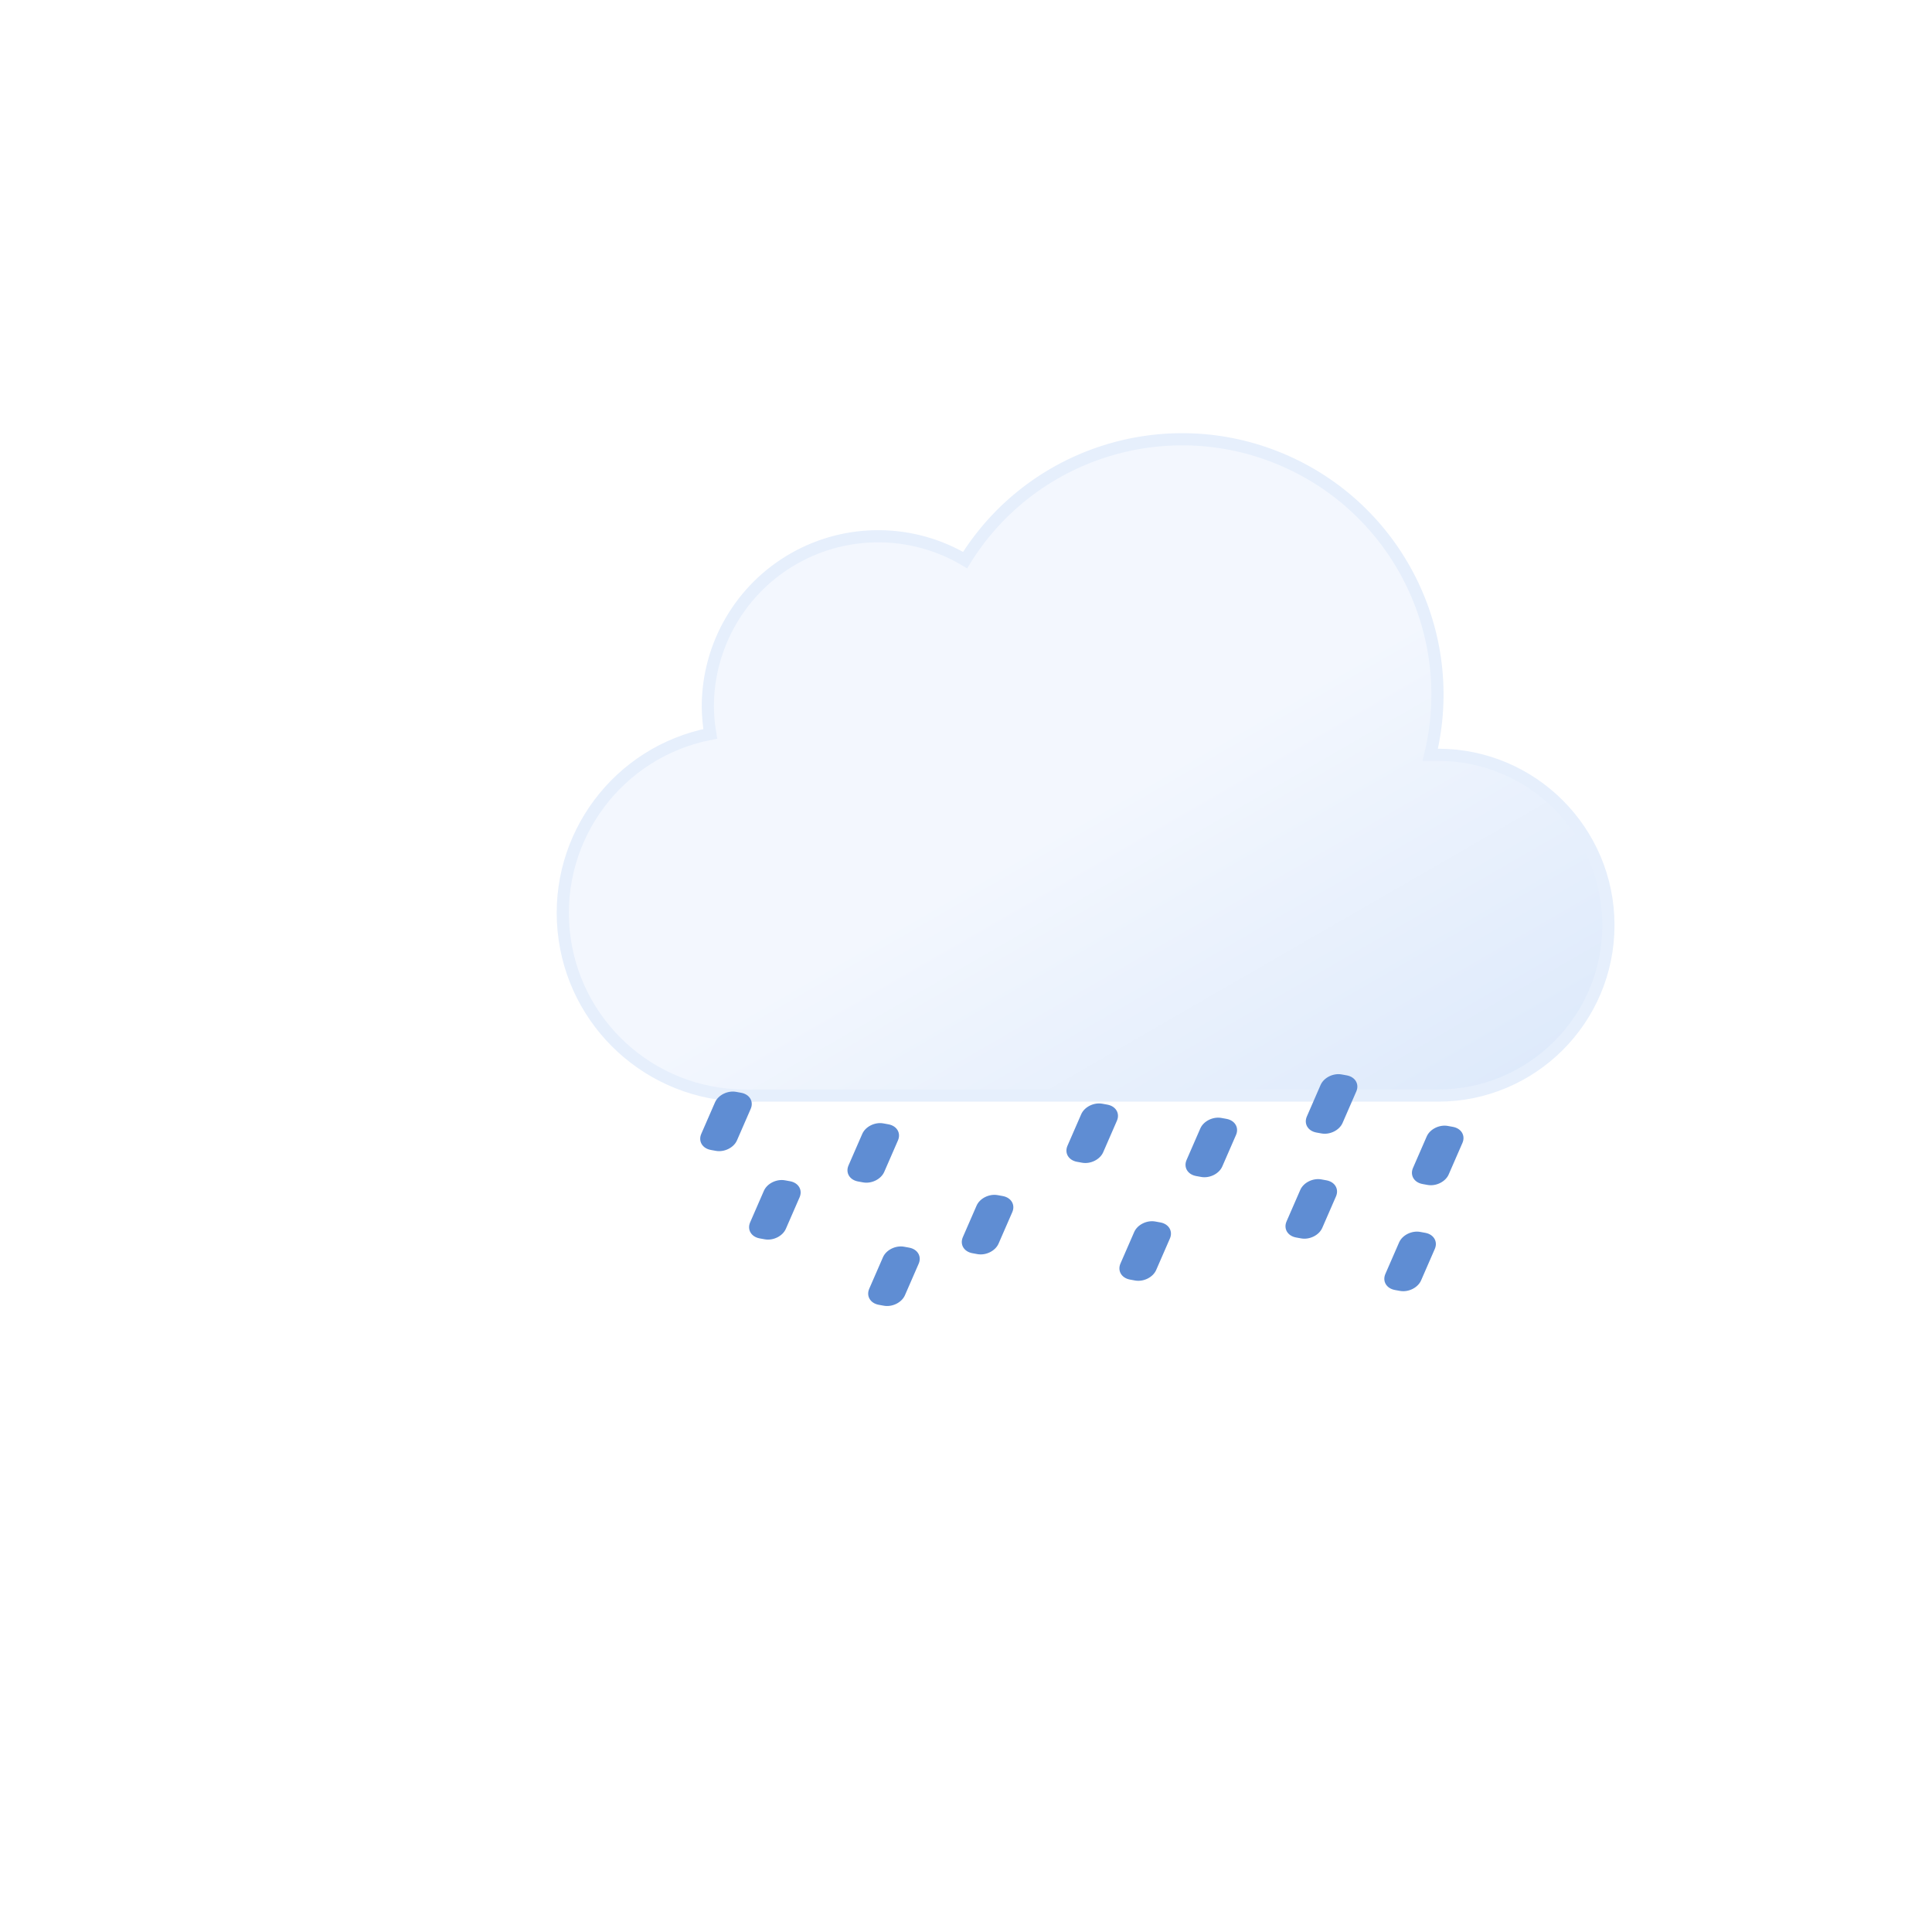
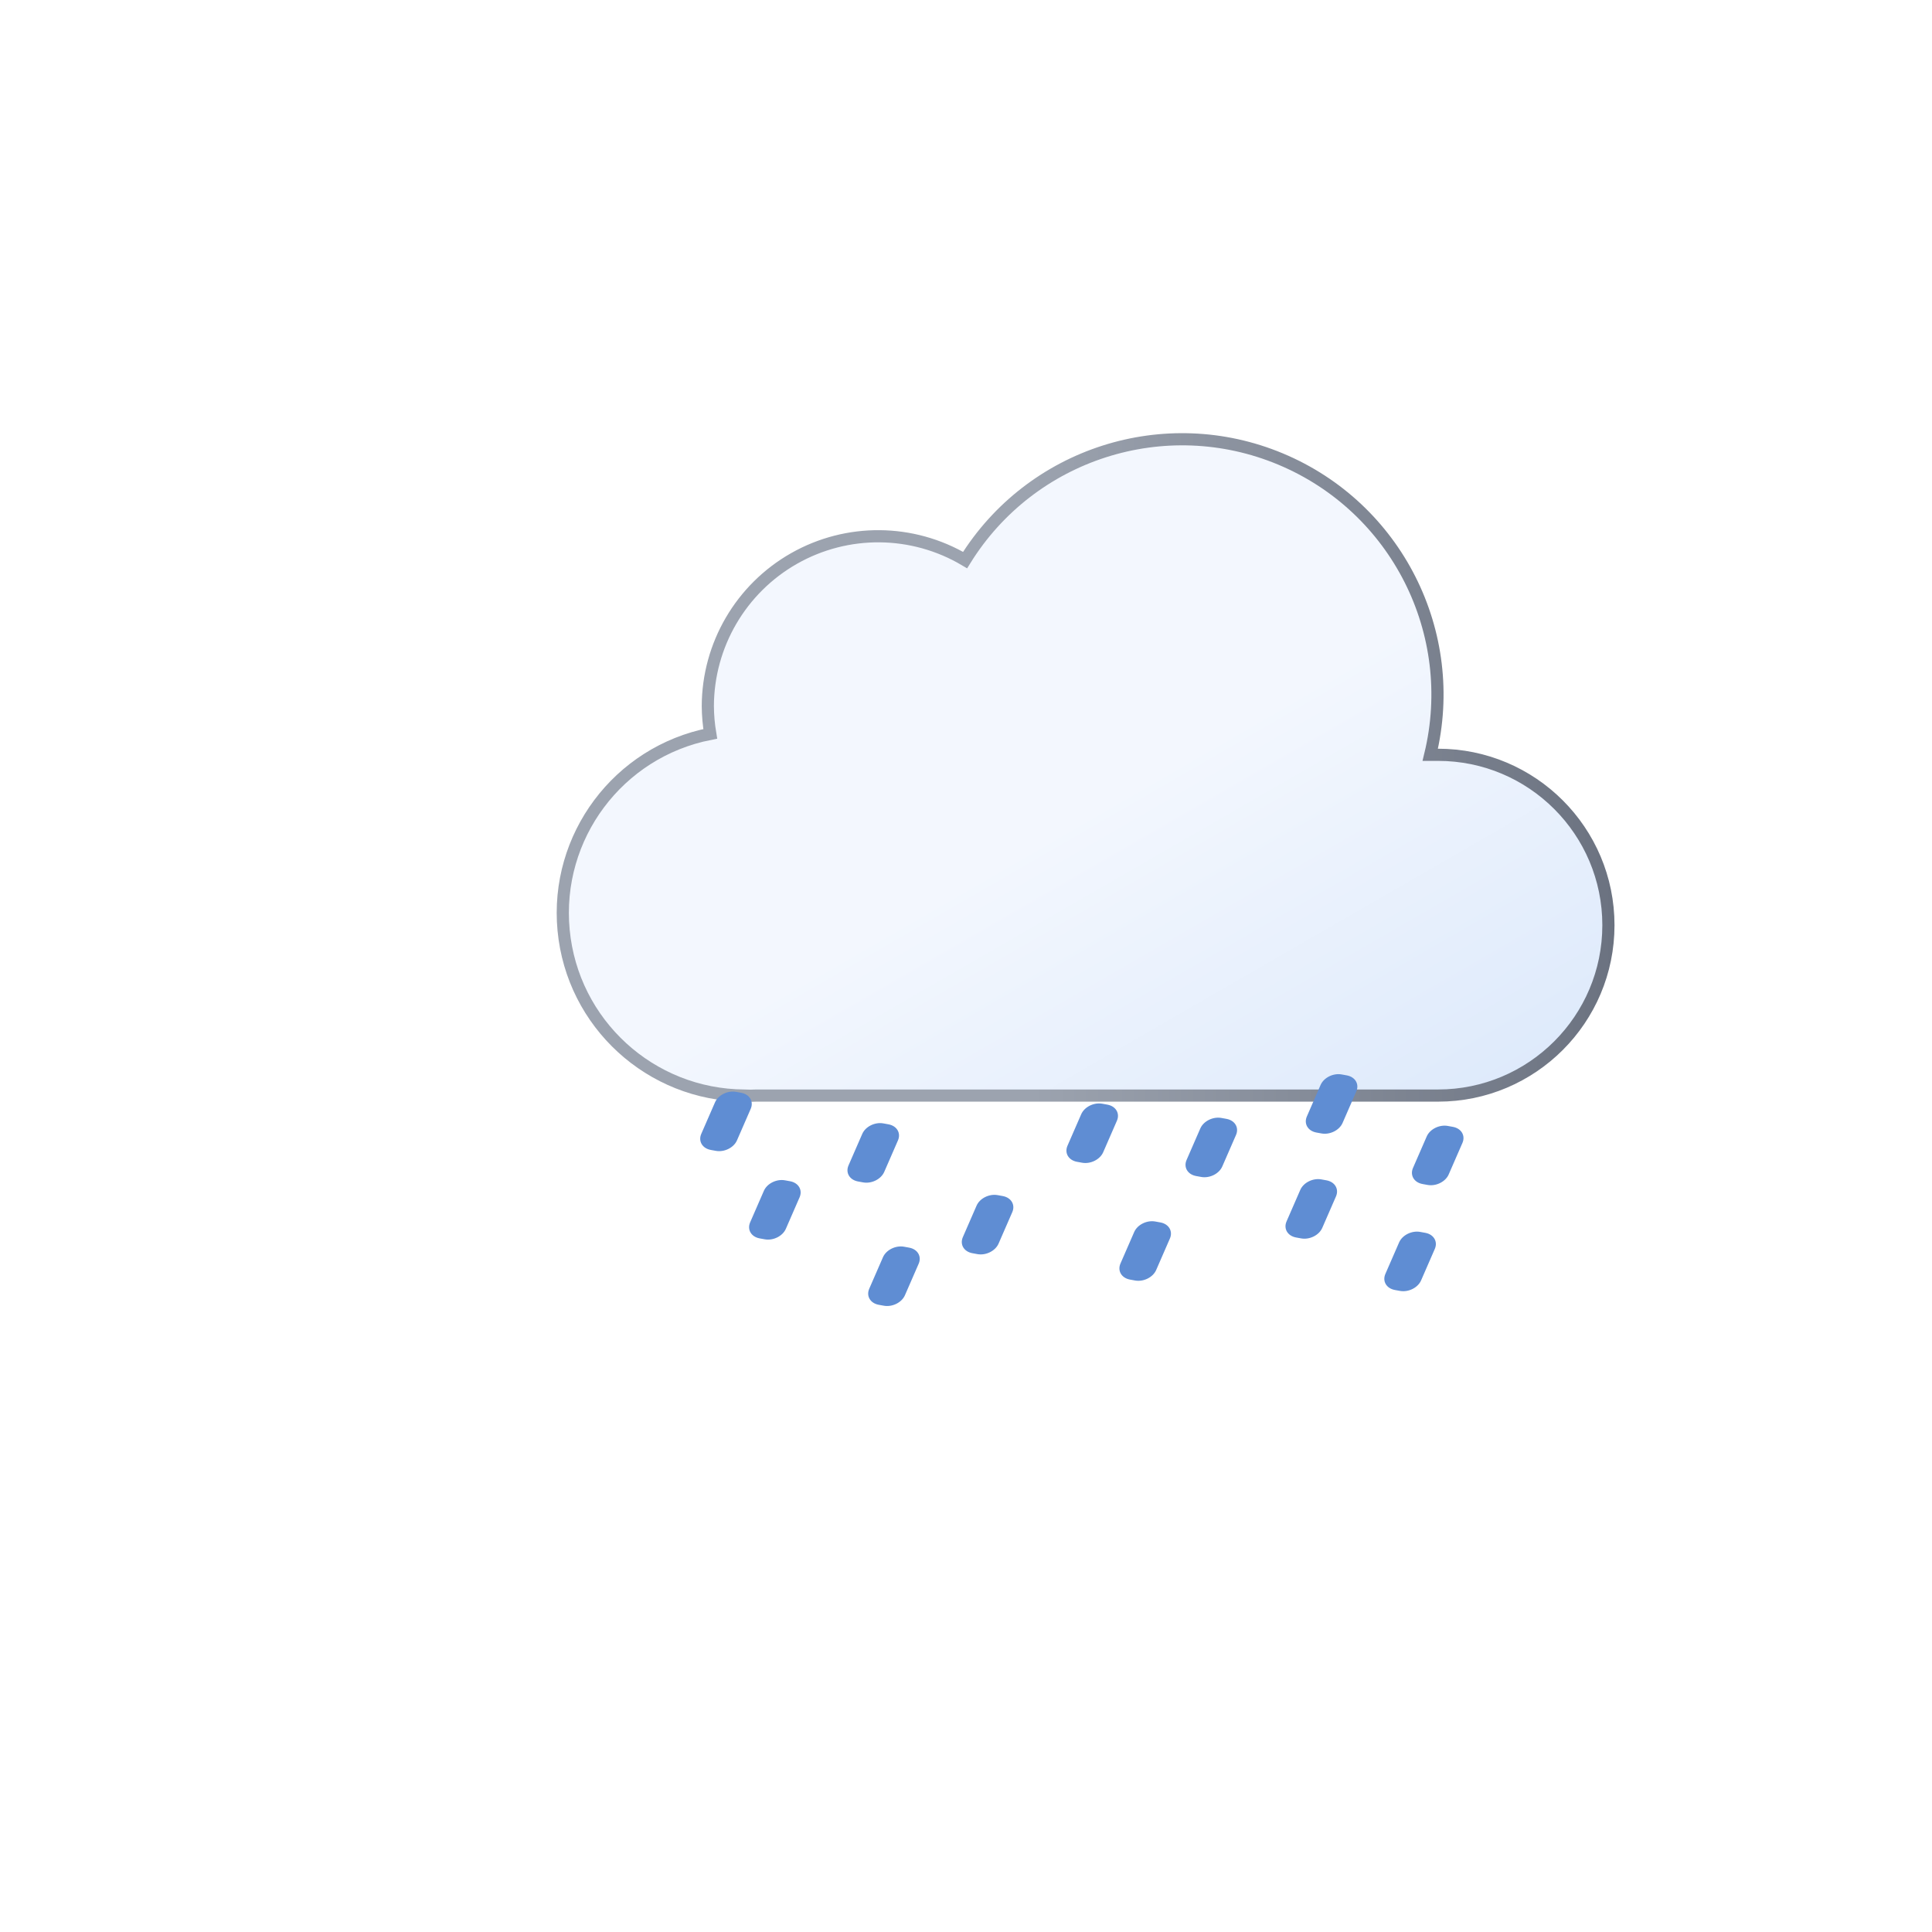
<svg xmlns="http://www.w3.org/2000/svg" xmlns:xlink="http://www.w3.org/1999/xlink" viewBox="0 0 79.374 79.374" version="1.1" id="svg28" width="300" height="300">
  <defs id="defs18">
-     <linearGradient id="a" x1="22.56" y1="21.96" x2="39.2" y2="50.8" gradientUnits="userSpaceOnUse" gradientTransform="translate(12.58,-0.490001)">
+     <linearGradient id="a" x1="22.56" y1="21.96" x2="39.2" y2="50.8" gradientUnits="userSpaceOnUse" gradientTransform="translate(12.58,-0.490001)" xlink:href="#b-6">
      <stop offset="0" stop-color="#f3f7fe" id="stop2" />
      <stop offset="0.45" stop-color="#f3f7fe" id="stop4" />
      <stop offset="1" stop-color="#deeafb" id="stop6" />
    </linearGradient>
    <linearGradient id="b" x1="23.31" y1="44.3" x2="24.69" y2="46.7" gradientUnits="userSpaceOnUse">
      <stop offset="0" stop-color="#4286ee" id="stop9" />
      <stop offset="0.45" stop-color="#4286ee" id="stop11" />
      <stop offset="1" stop-color="#0950bc" id="stop13" />
    </linearGradient>
    <linearGradient id="c" x1="30.31" y1="44.3" x2="31.69" y2="46.7" xlink:href="#b" />
    <linearGradient id="d" x1="37.31" y1="44.3" x2="38.69" y2="46.7" xlink:href="#b" />
+     <linearGradient id="c-3" x1="22.56" y1="21.96" x2="39.2" y2="50.8" gradientUnits="userSpaceOnUse" gradientTransform="translate(16.3929,48.4817)" spreadMethod="pad">
+       <stop offset="0" stop-color="#f3f7fe" id="stop16" />
+       <stop offset="0.45" stop-color="#f3f7fe" id="stop18" />
+       <stop offset="1" stop-color="#deeafb" id="stop20" />
+     </linearGradient>
+     <linearGradient id="b-6" x1="40.76" y1="23" x2="50.83" y2="40.46" gradientUnits="userSpaceOnUse">
+       <stop offset="0" stop-color="#9ca3af" id="stop9-7" />
+       <stop offset="0.45" stop-color="#9ca3af" id="stop11-5" />
+       <stop offset="1" stop-color="#6b7280" id="stop13-3" />
+     </linearGradient>
+     <linearGradient xlink:href="#b-6" id="linearGradient876" x1="22.869" y1="31.532" x2="66.33" y2="31.532" gradientUnits="userSpaceOnUse" />
  </defs>
-   <path d="m 59.08,31.01 h -0.32 a 10.49,10.49 0 0 0 -19.11,-8 7,7 0 0 0 -10.57,6 7.21,7.21 0 0 0 0.1,1.14 7.5,7.5 0 0 0 1.4,14.86 4.19,4.19 0 0 0 0.5,0 v 0 h 28 a 7,7 0 0 0 0,-14 z" stroke="#e6effc" stroke-miterlimit="10" stroke-width="0.5" fill="url(#a)" id="path20" style="fill:url(#a)" />
+   <path d="m 59.08,31.01 h -0.32 a 10.49,10.49 0 0 0 -19.11,-8 7,7 0 0 0 -10.57,6 7.21,7.21 0 0 0 0.1,1.14 7.5,7.5 0 0 0 1.4,14.86 4.19,4.19 0 0 0 0.5,0 v 0 h 28 a 7,7 0 0 0 0,-14 z" stroke="#e6effc" stroke-miterlimit="10" stroke-width="0.5" fill="url(#a)" id="path20" style="fill:url(#a);fill-opacity:1;stroke:url(#linearGradient876)" />
  <g id="g3862" transform="matrix(0.6324464,0,0,0.5794233,20.19737,13.28976)" style="fill:#5f8dd3">
    <rect transform="matrix(-0.3707693,0.928725,-0.9809103,-0.1944606,0,0)" ry="1.015" y="-36.902" x="51.219" height="2.365" width="4.434" id="rect400-3-0-2-1-36" style="fill:#5f8dd3;stroke-width:0.227" />
    <rect transform="matrix(-0.3707693,0.928725,-0.9809103,-0.1944606,0,0)" ry="1.015" y="-42.267" x="56.849" height="2.365" width="4.434" id="rect400-3-0-2-1-6" style="fill:#5f8dd3;stroke-width:0.227" />
    <rect transform="matrix(-0.3707693,0.928725,-0.9809103,-0.1944606,0,0)" ry="1.015" y="-46.782" x="51.558" height="2.365" width="4.434" id="rect400-3-0-2-1-7" style="fill:#5f8dd3;stroke-width:0.227" />
    <rect transform="matrix(-0.3707693,0.928725,-0.9809103,-0.1944606,0,0)" ry="1.015" y="-51.351" x="60.017" height="2.365" width="4.434" id="rect400-3-0-2-1-5" style="fill:#5f8dd3;stroke-width:0.227" />
    <rect transform="matrix(-0.3707693,0.928725,-0.9809103,-0.1944606,0,0)" ry="1.015" y="-55.716" x="55.164" height="2.365" width="4.434" id="rect400-3-0-2-1-3" style="fill:#5f8dd3;stroke-width:0.227" />
    <rect transform="matrix(-0.3707693,0.928725,-0.9809103,-0.1944606,0,0)" ry="1.015" y="-66.094" x="55.005" height="2.365" width="4.434" id="rect400-3-0-2-1-5-0" style="fill:#5f8dd3;stroke-width:0.227" />
    <rect transform="matrix(-0.3707693,0.928725,-0.9809103,-0.1944606,0,0)" ry="1.015" y="-75.16" x="49.892" height="2.365" width="4.434" id="rect400-3-0-2-1-3-9" style="fill:#5f8dd3;stroke-width:0.227" />
    <rect transform="matrix(-0.3707693,0.928725,-0.9809103,-0.1944606,0,0)" ry="1.015" y="-73.6" x="42.206" height="2.365" width="4.434" id="rect400-3-0-2-1-56-3" style="fill:#5f8dd3;stroke-width:0.227" />
    <rect transform="matrix(-0.3707693,0.928725,-0.9809103,-0.1944606,0,0)" ry="1.015" y="-82.629" x="52.337" height="2.365" width="4.434" id="rect400-3-0-2-1-2-6" style="fill:#5f8dd3;stroke-width:0.227" />
    <rect transform="matrix(-0.3707693,0.928725,-0.9809103,-0.1944606,0,0)" ry="1.015" y="-81.49" x="44.485" height="2.365" width="4.434" id="rect400-3-0-2-1-9-0" style="fill:#5f8dd3;stroke-width:0.227" />
    <rect transform="matrix(-0.3707693,0.928725,-0.9809103,-0.1944606,0,0)" ry="1.015" y="-59.693" x="47.353" height="2.365" width="4.434" id="rect400-3-0-2-1-2-6-7" style="fill:#5f8dd3;stroke-width:0.227" />
    <rect transform="matrix(-0.3707693,0.928725,-0.9809103,-0.1944606,0,0)" ry="1.015" y="-67.382" x="46.829" height="2.365" width="4.434" id="rect400-3-0-2-1-3-5" style="fill:#5f8dd3;stroke-width:0.227" />
  </g>
</svg>
